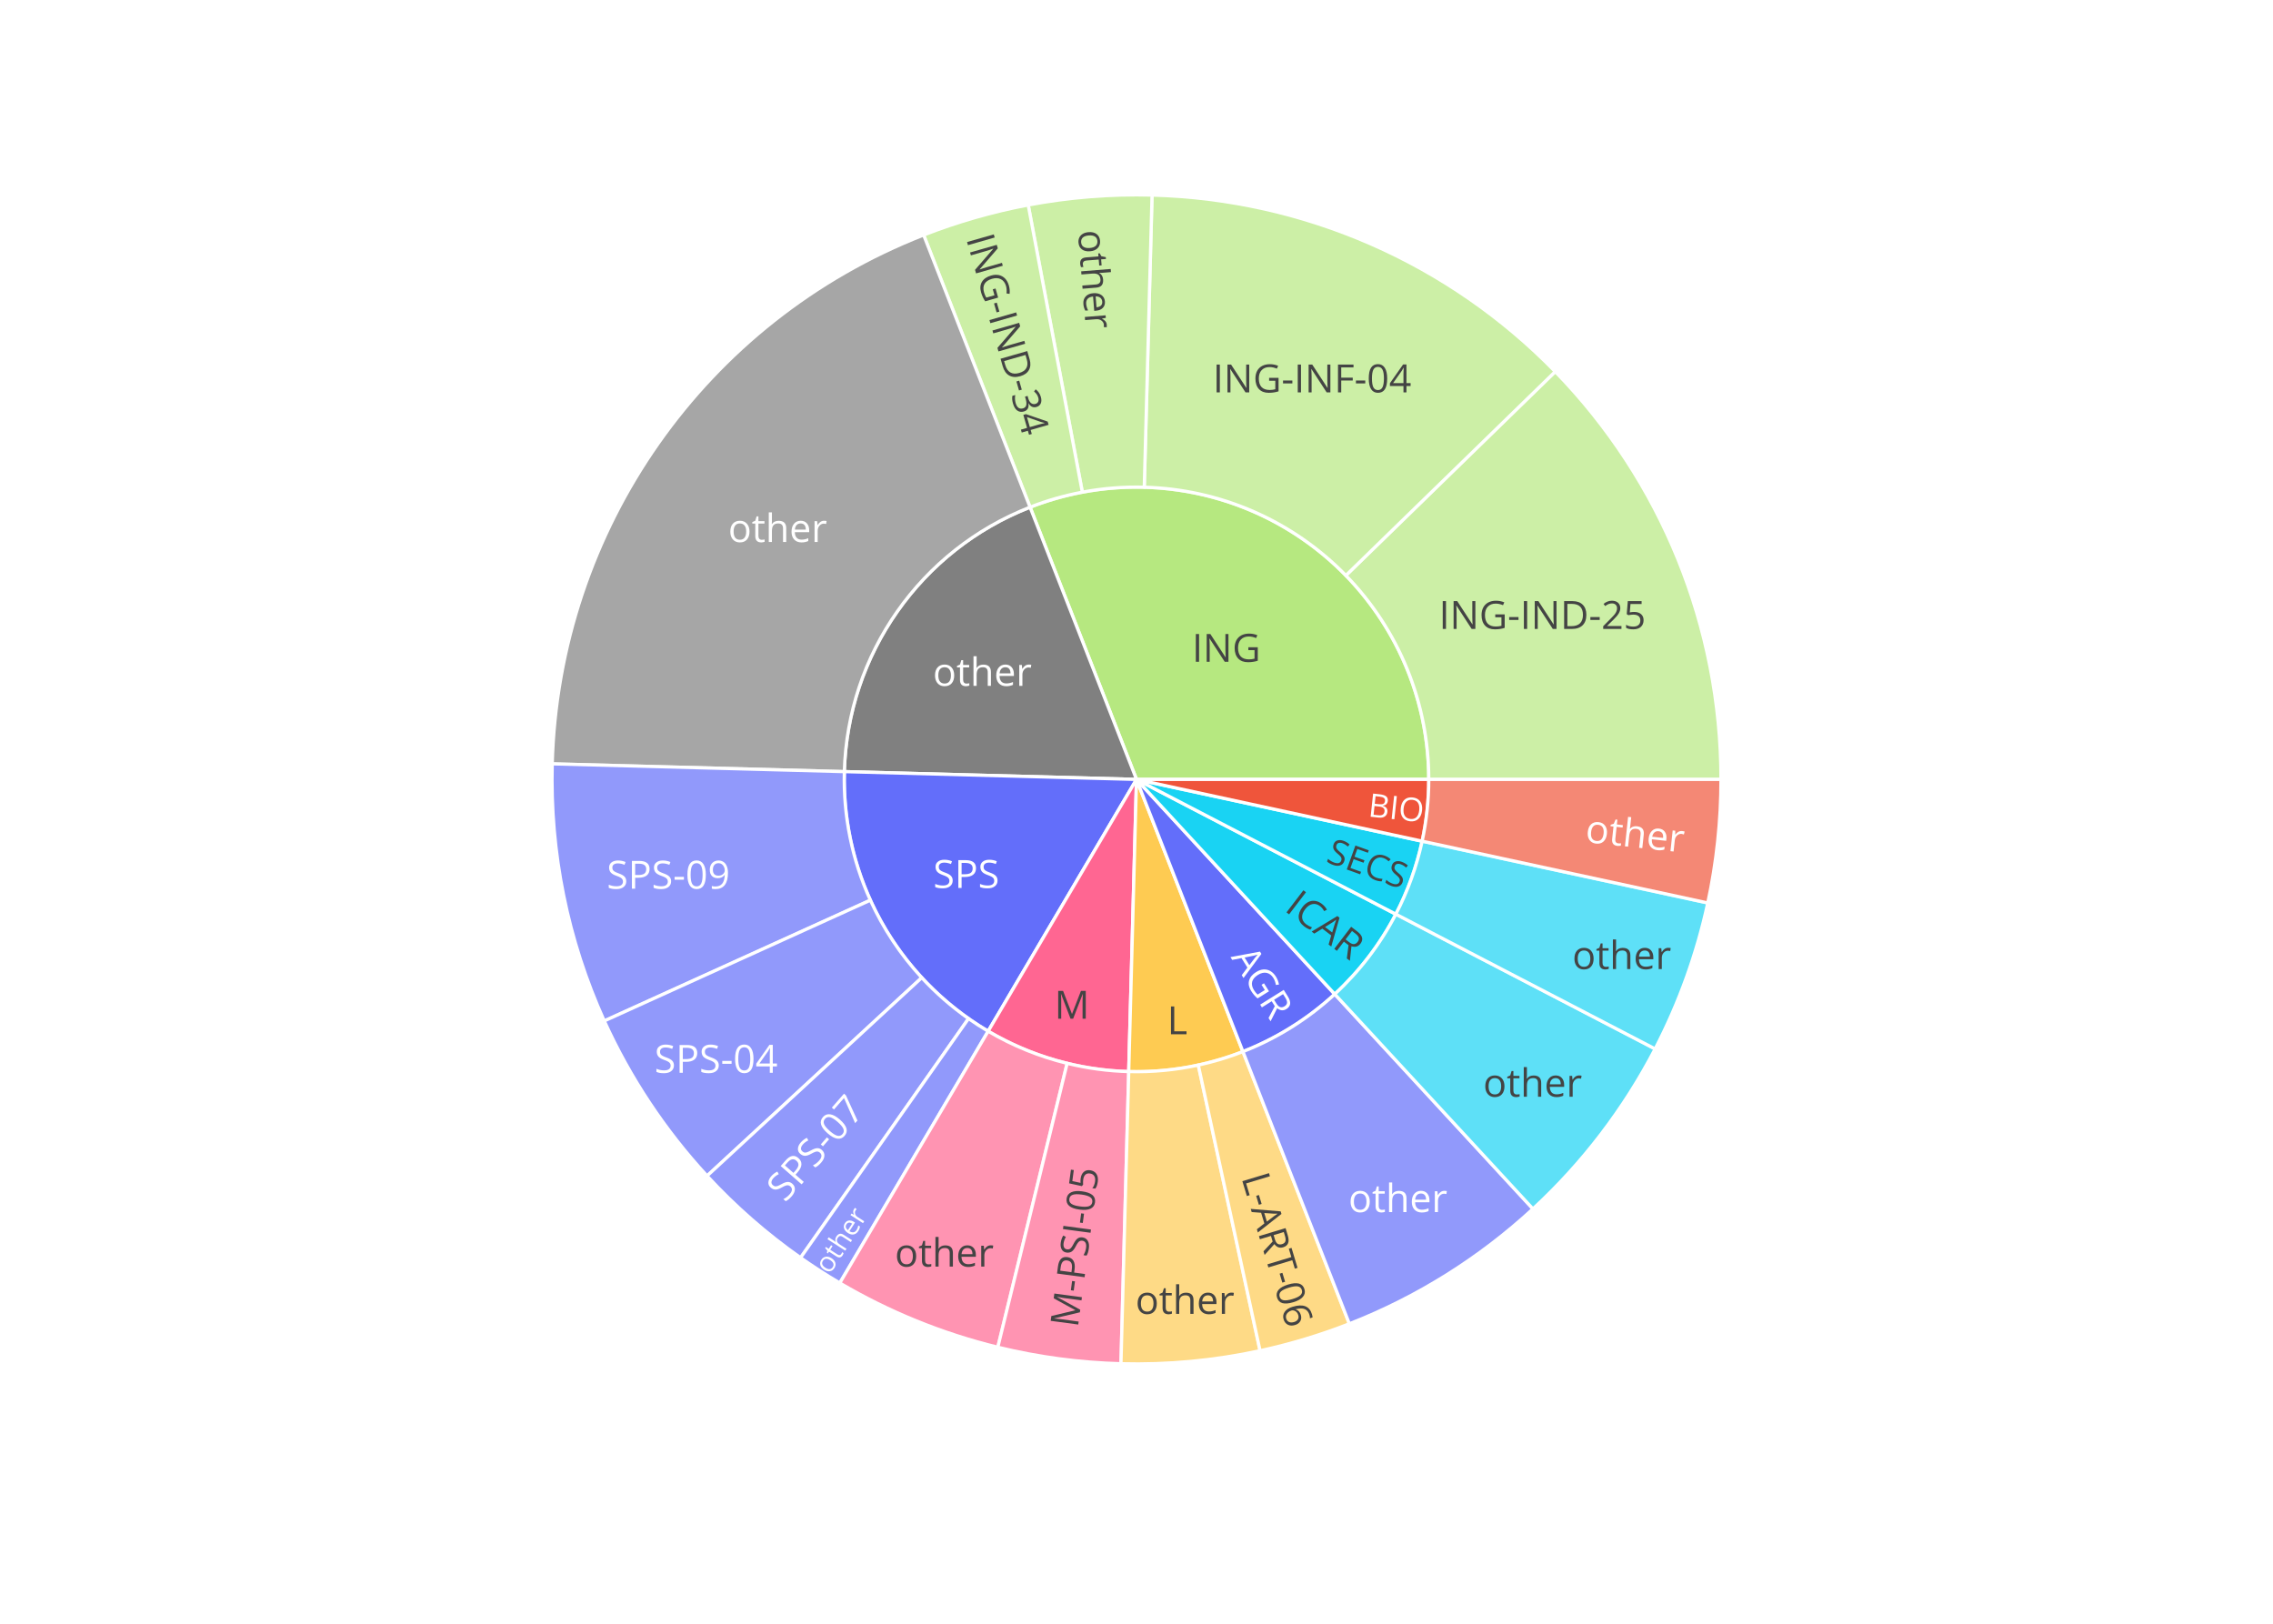
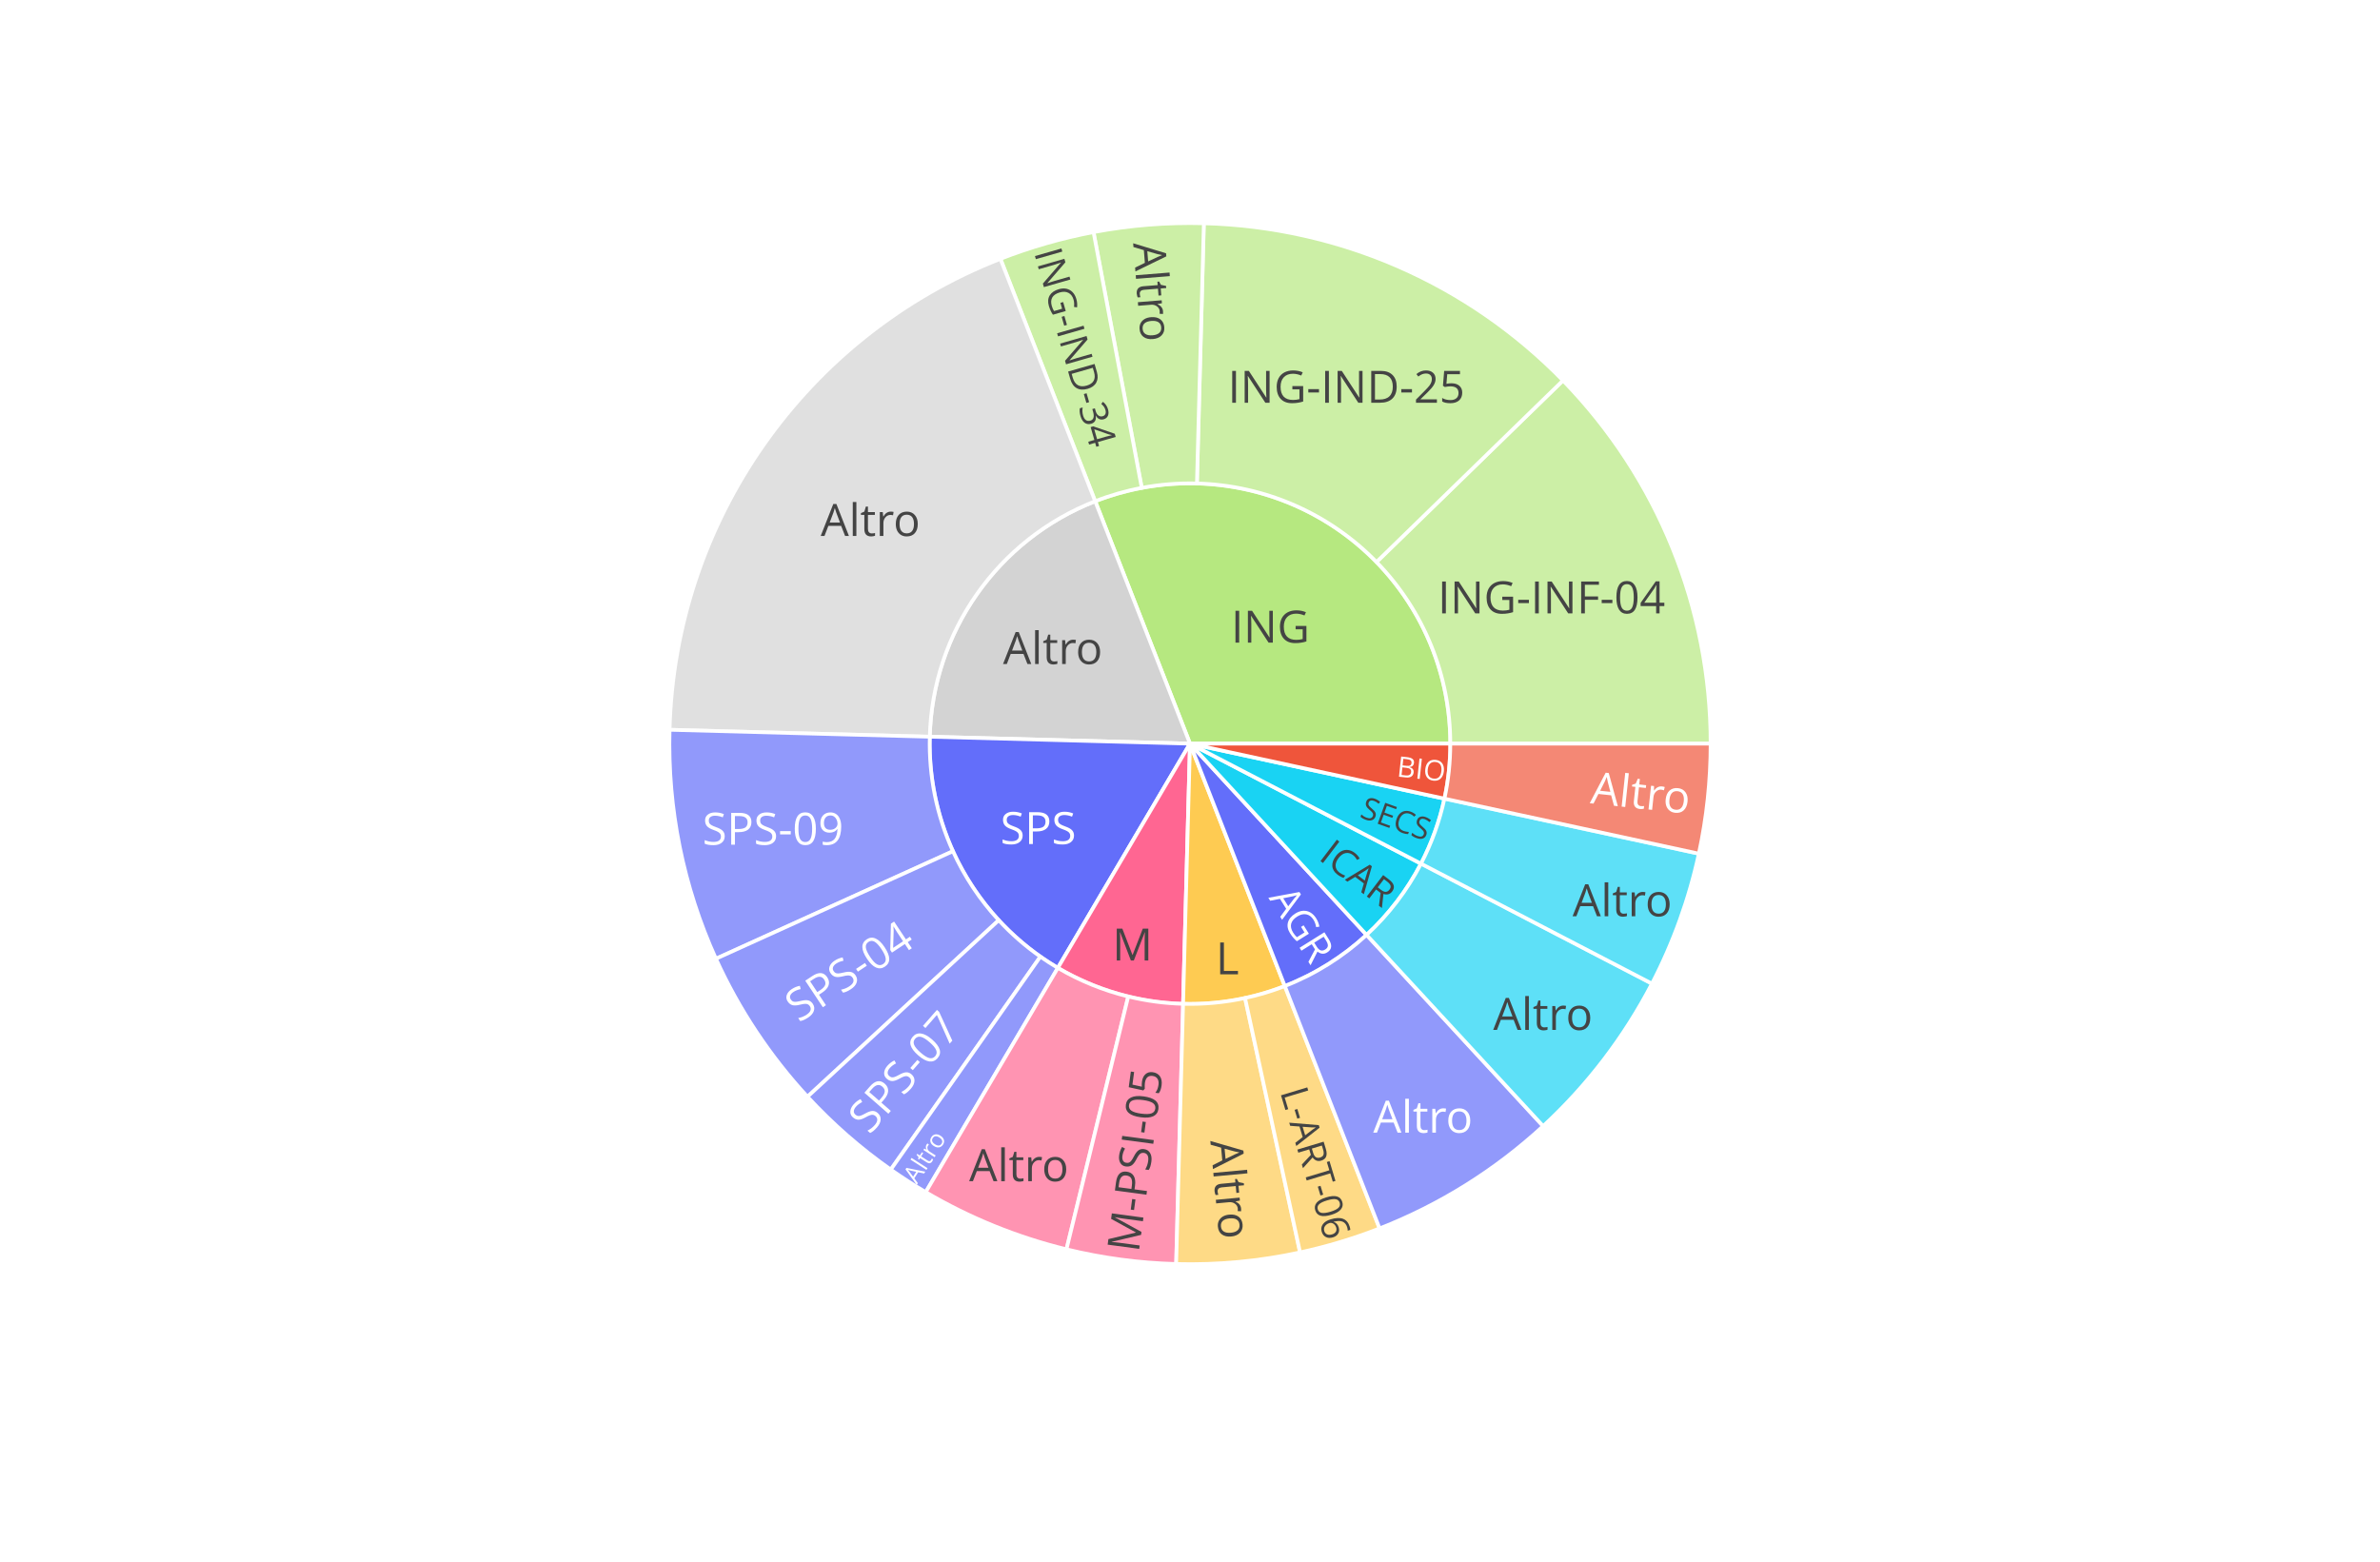
- <svg xmlns="http://www.w3.org/2000/svg" class="main-svg" width="700" height="500" style="" viewBox="0 0 700 500">
-   <rect x="0" y="0" width="700" height="500" style="fill: rgb(255, 255, 255); fill-opacity: 1;" />
-   <defs id="defs-8deef1">
+ <svg xmlns="http://www.w3.org/2000/svg" class="main-svg" width="640" height="420" style="" viewBox="0 0 640 420">
+   <rect x="0" y="0" width="640" height="420" style="fill: rgb(255, 255, 255); fill-opacity: 1;" />
+   <defs id="defs-4842a7">
    <g class="clips" />
    <g class="gradients" />
    <g class="patterns" />
  </defs>
  <g class="bglayer" />
  <g class="layer-below">
    <g class="imagelayer" />
    <g class="shapelayer" />
  </g>
  <g class="cartesianlayer" />
  <g class="polarlayer" />
  <g class="smithlayer" />
  <g class="ternarylayer" />
  <g class="geolayer" />
  <g class="funnelarealayer" />
  <g class="pielayer" />
  <g class="iciclelayer" />
  <g class="treemaplayer" />
  <g class="sunburstlayer">
    <g class="trace sunburst" stroke-linejoin="round" style="opacity: 1;">
      <g class="slice cursor-pointer">
-         <path class="surface" d="M350,240L440,240A90,90 0,0,0 317.226,156.18L350,240A0,0 0,0,1 350,240Z" style="pointer-events: none; stroke-width: 1; fill: rgb(182, 232, 128); fill-opacity: 1; stroke: rgb(255, 255, 255); stroke-opacity: 1;" />
+         <path class="surface" d="M320,200L390,200A70,70 0,0,0 294.509,134.806L320,200A0,0 0,0,1 320,200Z" style="pointer-events: none; stroke-width: 1; fill: rgb(182, 232, 128); fill-opacity: 1; stroke: rgb(255, 255, 255); stroke-opacity: 1;" />
        <g class="slicetext">
-           <text data-notex="1" class="slicetext" text-anchor="middle" x="0" y="0" style="font-family: 'Open Sans', verdana, arial, sans-serif; font-size: 12px; fill: rgb(68, 68, 68); fill-opacity: 1; white-space: pre;" transform="translate(377.6617,203.7913)">ING</text>
+           <text data-notex="1" class="slicetext" text-anchor="middle" x="0" y="0" style="font-family: 'Open Sans', verdana, arial, sans-serif; font-size: 12px; fill: rgb(68, 68, 68); fill-opacity: 1; white-space: pre;" transform="translate(341.6164,172.8376)">ING</text>
        </g>
      </g>
      <g class="slice cursor-pointer">
-         <path class="surface" d="M350,240L317.226,156.18A90,90 0,0,0 260.032,237.604L350,240A0,0 0,0,1 350,240Z" style="pointer-events: none; stroke-width: 1; fill: rgb(128, 128, 128); fill-opacity: 1; stroke: rgb(255, 255, 255); stroke-opacity: 1;" />
+         <path class="surface" d="M320,200L294.509,134.806A70,70 0,0,0 250.025,198.137L320,200A0,0 0,0,1 320,200Z" style="pointer-events: none; stroke-width: 1; fill: rgb(211, 211, 211); fill-opacity: 1; stroke: rgb(255, 255, 255); stroke-opacity: 1;" />
        <g class="slicetext">
-           <text data-notex="1" class="slicetext" text-anchor="middle" x="0" y="0" style="font-family: 'Open Sans', verdana, arial, sans-serif; font-size: 12px; fill: rgb(255, 255, 255); fill-opacity: 1; white-space: pre;" transform="translate(302.5244,211.1854)">other</text>
+           <text data-notex="1" class="slicetext" text-anchor="middle" x="0" y="0" style="font-family: 'Open Sans', verdana, arial, sans-serif; font-size: 12px; fill: rgb(68, 68, 68); fill-opacity: 1; white-space: pre;" transform="translate(283.111,178.5887)">Altro</text>
        </g>
      </g>
      <g class="slice cursor-pointer">
-         <path class="surface" d="M350,240L260.032,237.604A90,90 0,0,0 304.31,317.54L350,240A0,0 0,0,1 350,240Z" style="pointer-events: none; stroke-width: 1; fill: rgb(99, 110, 250); fill-opacity: 1; stroke: rgb(255, 255, 255); stroke-opacity: 1;" />
+         <path class="surface" d="M320,200L250.025,198.137A70,70 0,0,0 284.463,260.309L320,200A0,0 0,0,1 320,200Z" style="pointer-events: none; stroke-width: 1; fill: rgb(99, 110, 250); fill-opacity: 1; stroke: rgb(255, 255, 255); stroke-opacity: 1;" />
        <g class="slicetext">
-           <text data-notex="1" class="slicetext" text-anchor="middle" x="0" y="0" style="font-family: 'Open Sans', verdana, arial, sans-serif; font-size: 12px; fill: rgb(255, 255, 255); fill-opacity: 1; white-space: pre;" transform="translate(297.577,273.4252)">SPS</text>
+           <text data-notex="1" class="slicetext" text-anchor="middle" x="0" y="0" style="font-family: 'Open Sans', verdana, arial, sans-serif; font-size: 12px; fill: rgb(255, 255, 255); fill-opacity: 1; white-space: pre;" transform="translate(279.1831,226.9974)">SPS</text>
        </g>
      </g>
      <g class="slice cursor-pointer">
-         <path class="surface" d="M350,240L304.31,317.54A90,90 0,0,0 347.604,329.968L350,240A0,0 0,0,1 350,240Z" style="pointer-events: none; stroke-width: 1; fill: rgb(255, 102, 146); fill-opacity: 1; stroke: rgb(255, 255, 255); stroke-opacity: 1;" />
+         <path class="surface" d="M320,200L284.463,260.309A70,70 0,0,0 318.137,269.975L320,200A0,0 0,0,1 320,200Z" style="pointer-events: none; stroke-width: 1; fill: rgb(255, 102, 146); fill-opacity: 1; stroke: rgb(255, 255, 255); stroke-opacity: 1;" />
        <g class="slicetext">
-           <text data-notex="1" class="slicetext" text-anchor="middle" x="0" y="0" style="font-family: 'Open Sans', verdana, arial, sans-serif; font-size: 12px; fill: rgb(68, 68, 68); fill-opacity: 1; white-space: pre;" transform="translate(330.1374,313.6919)">M</text>
+           <text data-notex="1" class="slicetext" text-anchor="middle" x="0" y="0" style="font-family: 'Open Sans', verdana, arial, sans-serif; font-size: 12px; fill: rgb(68, 68, 68); fill-opacity: 1; white-space: pre;" transform="translate(304.5513,258.3159)">M</text>
        </g>
      </g>
      <g class="slice cursor-pointer">
-         <path class="surface" d="M350,240L347.604,329.968A90,90 0,0,0 382.774,323.82L350,240A0,0 0,0,1 350,240Z" style="pointer-events: none; stroke-width: 1; fill: rgb(254, 203, 82); fill-opacity: 1; stroke: rgb(255, 255, 255); stroke-opacity: 1;" />
+         <path class="surface" d="M320,200L318.137,269.975A70,70 0,0,0 345.491,265.194L320,200A0,0 0,0,1 320,200Z" style="pointer-events: none; stroke-width: 1; fill: rgb(254, 203, 82); fill-opacity: 1; stroke: rgb(255, 255, 255); stroke-opacity: 1;" />
        <g class="slicetext">
-           <text data-notex="1" class="slicetext" text-anchor="middle" x="0" y="0" style="font-family: 'Open Sans', verdana, arial, sans-serif; font-size: 12px; fill: rgb(68, 68, 68); fill-opacity: 1; white-space: pre;" transform="translate(362.5649,318.4813)">L</text>
+           <text data-notex="1" class="slicetext" text-anchor="middle" x="0" y="0" style="font-family: 'Open Sans', verdana, arial, sans-serif; font-size: 12px; fill: rgb(68, 68, 68); fill-opacity: 1; white-space: pre;" transform="translate(330.0583,262.041)">L</text>
        </g>
      </g>
      <g class="slice cursor-pointer">
-         <path class="surface" d="M350,240L382.774,323.82A90,90 0,0,0 411.048,306.13L350,240A0,0 0,0,1 350,240Z" style="pointer-events: none; stroke-width: 1; fill: rgb(99, 110, 250); fill-opacity: 1; stroke: rgb(255, 255, 255); stroke-opacity: 1;" />
+         <path class="surface" d="M320,200L345.491,265.194A70,70 0,0,0 367.482,251.434L320,200A0,0 0,0,1 320,200Z" style="pointer-events: none; stroke-width: 1; fill: rgb(99, 110, 250); fill-opacity: 1; stroke: rgb(255, 255, 255); stroke-opacity: 1;" />
        <g class="slicetext">
-           <text data-notex="1" class="slicetext" text-anchor="middle" x="0" y="0" style="font-family: 'Open Sans', verdana, arial, sans-serif; font-size: 12px; fill: rgb(255, 255, 255); fill-opacity: 1; white-space: pre;" transform="translate(385.1668,304.6885)rotate(57.9661)">AGR</text>
+           <text data-notex="1" class="slicetext" text-anchor="middle" x="0" y="0" style="font-family: 'Open Sans', verdana, arial, sans-serif; font-size: 12px; fill: rgb(255, 255, 255); fill-opacity: 1; white-space: pre;" transform="translate(346.7929,250.6125)scale(0.9183762)rotate(57.9661)">AGR</text>
        </g>
      </g>
      <g class="slice cursor-pointer">
-         <path class="surface" d="M350,240L411.048,306.13A90,90 0,0,0 429.862,281.498L350,240A0,0 0,0,1 350,240Z" style="pointer-events: none; stroke-width: 1; fill: rgb(25, 211, 243); fill-opacity: 1; stroke: rgb(255, 255, 255); stroke-opacity: 1;" />
+         <path class="surface" d="M320,200L367.482,251.434A70,70 0,0,0 382.115,232.276L320,200A0,0 0,0,1 320,200Z" style="pointer-events: none; stroke-width: 1; fill: rgb(25, 211, 243); fill-opacity: 1; stroke: rgb(255, 255, 255); stroke-opacity: 1;" />
        <g class="slicetext">
-           <text data-notex="1" class="slicetext" text-anchor="middle" x="0" y="0" style="font-family: 'Open Sans', verdana, arial, sans-serif; font-size: 12px; fill: rgb(68, 68, 68); fill-opacity: 1; white-space: pre;" transform="translate(405.5708,288.1079)rotate(37.37288)">ICAR</text>
+           <text data-notex="1" class="slicetext" text-anchor="middle" x="0" y="0" style="font-family: 'Open Sans', verdana, arial, sans-serif; font-size: 12px; fill: rgb(68, 68, 68); fill-opacity: 1; white-space: pre;" transform="translate(363.022,237.6533)scale(0.8464054)rotate(37.37288)">ICAR</text>
        </g>
      </g>
      <g class="slice cursor-pointer">
-         <path class="surface" d="M350,240L429.862,281.498A90,90 0,0,0 437.966,259.024L350,240A0,0 0,0,1 350,240Z" style="pointer-events: none; stroke-width: 1; fill: rgb(25, 211, 243); fill-opacity: 1; stroke: rgb(255, 255, 255); stroke-opacity: 1;" />
+         <path class="surface" d="M320,200L382.115,232.276A70,70 0,0,0 388.418,214.797L320,200A0,0 0,0,1 320,200Z" style="pointer-events: none; stroke-width: 1; fill: rgb(25, 211, 243); fill-opacity: 1; stroke: rgb(255, 255, 255); stroke-opacity: 1;" />
        <g class="slicetext">
-           <text data-notex="1" class="slicetext" text-anchor="middle" x="0" y="0" style="font-family: 'Open Sans', verdana, arial, sans-serif; font-size: 12px; fill: rgb(68, 68, 68); fill-opacity: 1; white-space: pre;" transform="translate(419.8816,269.5841)scale(0.9162699)rotate(19.83051)">SECS</text>
+           <text data-notex="1" class="slicetext" text-anchor="middle" x="0" y="0" style="font-family: 'Open Sans', verdana, arial, sans-serif; font-size: 12px; fill: rgb(68, 68, 68); fill-opacity: 1; white-space: pre;" transform="translate(374.3745,222.9474)scale(0.6979328)rotate(19.83051)">SECS</text>
        </g>
      </g>
      <g class="slice cursor-pointer">
-         <path class="surface" d="M350,240L437.966,259.024A90,90 0,0,0 440,240L350,240A0,0 0,0,1 350,240Z" style="pointer-events: none; stroke-width: 1; fill: rgb(239, 85, 59); fill-opacity: 1; stroke: rgb(255, 255, 255); stroke-opacity: 1;" />
+         <path class="surface" d="M320,200L388.418,214.797A70,70 0,0,0 390,200L320,200A0,0 0,0,1 320,200Z" style="pointer-events: none; stroke-width: 1; fill: rgb(239, 85, 59); fill-opacity: 1; stroke: rgb(255, 255, 255); stroke-opacity: 1;" />
        <g class="slicetext">
-           <text data-notex="1" class="slicetext" text-anchor="middle" x="0" y="0" style="font-family: 'Open Sans', verdana, arial, sans-serif; font-size: 12px; fill: rgb(255, 255, 255); fill-opacity: 1; white-space: pre;" transform="translate(429.6522,252.3045)scale(0.8373885)rotate(6.101695)">BIO</text>
+           <text data-notex="1" class="slicetext" text-anchor="middle" x="0" y="0" style="font-family: 'Open Sans', verdana, arial, sans-serif; font-size: 12px; fill: rgb(255, 255, 255); fill-opacity: 1; white-space: pre;" transform="translate(381.9497,209.5089)scale(0.6378123)rotate(6.101695)">BIO</text>
        </g>
      </g>
      <g class="slice">
-         <path class="surface" d="M440,240L530,240A180,180 0,0,0 478.962,114.426L414.481,177.213A90,90 0,0,1 440,240Z" style="pointer-events: none; stroke-width: 1; fill: rgb(182, 232, 128); fill-opacity: 1; stroke: rgb(255, 255, 255); stroke-opacity: 1; opacity: 0.7;" />
+         <path class="surface" d="M390,200L460,200A140,140 0,0,0 420.304,102.332L370.152,151.166A70,70 0,0,1 390,200Z" style="pointer-events: none; stroke-width: 1; fill: rgb(182, 232, 128); fill-opacity: 1; stroke: rgb(255, 255, 255); stroke-opacity: 1; opacity: 0.7;" />
        <g class="slicetext">
-           <text data-notex="1" class="slicetext" text-anchor="middle" x="0" y="0" style="font-family: 'Open Sans', verdana, arial, sans-serif; font-size: 12px; fill: rgb(68, 68, 68); fill-opacity: 1; white-space: pre;" transform="translate(474.9984,193.669)">ING-IND-25</text>
+           <text data-notex="1" class="slicetext" text-anchor="middle" x="0" y="0" style="font-family: 'Open Sans', verdana, arial, sans-serif; font-size: 12px; fill: rgb(68, 68, 68); fill-opacity: 1; white-space: pre;" transform="translate(417.2092,164.9648)">ING-INF-04</text>
        </g>
      </g>
      <g class="slice">
-         <path class="surface" d="M414.481,177.213L478.962,114.426A180,180 0,0,0 354.792,60.064L352.396,150.032A90,90 0,0,1 414.481,177.213Z" style="pointer-events: none; stroke-width: 1; fill: rgb(182, 232, 128); fill-opacity: 1; stroke: rgb(255, 255, 255); stroke-opacity: 1; opacity: 0.7;" />
+         <path class="surface" d="M370.152,151.166L420.304,102.332A140,140 0,0,0 323.727,60.05L321.863,130.025A70,70 0,0,1 370.152,151.166Z" style="pointer-events: none; stroke-width: 1; fill: rgb(182, 232, 128); fill-opacity: 1; stroke: rgb(255, 255, 255); stroke-opacity: 1; opacity: 0.7;" />
        <g class="slicetext">
-           <text data-notex="1" class="slicetext" text-anchor="middle" x="0" y="0" style="font-family: 'Open Sans', verdana, arial, sans-serif; font-size: 12px; fill: rgb(68, 68, 68); fill-opacity: 1; white-space: pre;" transform="translate(404.0749,120.8326)">ING-INF-04</text>
+           <text data-notex="1" class="slicetext" text-anchor="middle" x="0" y="0" style="font-family: 'Open Sans', verdana, arial, sans-serif; font-size: 12px; fill: rgb(68, 68, 68); fill-opacity: 1; white-space: pre;" transform="translate(362.0433,108.3143)">ING-IND-25</text>
        </g>
      </g>
      <g class="slice">
-         <path class="surface" d="M352.396,150.032L354.792,60.064A180,180 0,0,0 316.648,63.117L333.324,151.558A90,90 0,0,1 352.396,150.032Z" style="pointer-events: none; stroke-width: 1; fill: rgb(182, 232, 128); fill-opacity: 1; stroke: rgb(255, 255, 255); stroke-opacity: 1; opacity: 0.7;" />
+         <path class="surface" d="M321.863,130.025L323.727,60.05A140,140 0,0,0 294.06,62.424L307.03,131.212A70,70 0,0,1 321.863,130.025Z" style="pointer-events: none; stroke-width: 1; fill: rgb(182, 232, 128); fill-opacity: 1; stroke: rgb(255, 255, 255); stroke-opacity: 1; opacity: 0.7;" />
        <g class="slicetext">
-           <text data-notex="1" class="slicetext" text-anchor="middle" x="0" y="0" style="font-family: 'Open Sans', verdana, arial, sans-serif; font-size: 12px; fill: rgb(68, 68, 68); fill-opacity: 1; white-space: pre;" transform="translate(333.1809,86.2705)rotate(85.42373)">other</text>
+           <text data-notex="1" class="slicetext" text-anchor="middle" x="0" y="0" style="font-family: 'Open Sans', verdana, arial, sans-serif; font-size: 12px; fill: rgb(68, 68, 68); fill-opacity: 1; white-space: pre;" transform="translate(305.7824,78.77297)rotate(85.42373)">Altro</text>
        </g>
      </g>
      <g class="slice">
-         <path class="surface" d="M333.324,151.558L316.648,63.117A180,180 0,0,0 284.451,72.359L317.226,156.18A90,90 0,0,1 333.324,151.558Z" style="pointer-events: none; stroke-width: 1; fill: rgb(182, 232, 128); fill-opacity: 1; stroke: rgb(255, 255, 255); stroke-opacity: 1; opacity: 0.7;" />
+         <path class="surface" d="M307.03,131.212L294.06,62.424A140,140 0,0,0 269.018,69.613L294.509,134.806A70,70 0,0,1 307.03,131.212Z" style="pointer-events: none; stroke-width: 1; fill: rgb(182, 232, 128); fill-opacity: 1; stroke: rgb(255, 255, 255); stroke-opacity: 1; opacity: 0.7;" />
        <g class="slicetext">
-           <text data-notex="1" class="slicetext" text-anchor="middle" x="0" y="0" style="font-family: 'Open Sans', verdana, arial, sans-serif; font-size: 12px; fill: rgb(68, 68, 68); fill-opacity: 1; white-space: pre;" transform="translate(306.2865,104.0319)rotate(73.98305)">ING-IND-34</text>
+           <text data-notex="1" class="slicetext" text-anchor="middle" x="0" y="0" style="font-family: 'Open Sans', verdana, arial, sans-serif; font-size: 12px; fill: rgb(68, 68, 68); fill-opacity: 1; white-space: pre;" transform="translate(285.6293,94.36444)scale(0.8642883)rotate(73.98305)">ING-IND-34</text>
        </g>
      </g>
      <g class="slice">
-         <path class="surface" d="M317.226,156.18L284.451,72.359A180,180 0,0,0 170.064,235.208L260.032,237.604A90,90 0,0,1 317.226,156.18Z" style="pointer-events: none; stroke-width: 1; fill: rgb(128, 128, 128); fill-opacity: 1; stroke: rgb(255, 255, 255); stroke-opacity: 1; opacity: 0.7;" />
+         <path class="surface" d="M294.509,134.806L269.018,69.613A140,140 0,0,0 180.05,196.273L250.025,198.137A70,70 0,0,1 294.509,134.806Z" style="pointer-events: none; stroke-width: 1; fill: rgb(211, 211, 211); fill-opacity: 1; stroke: rgb(255, 255, 255); stroke-opacity: 1; opacity: 0.7;" />
        <g class="slicetext">
-           <text data-notex="1" class="slicetext" text-anchor="middle" x="0" y="0" style="font-family: 'Open Sans', verdana, arial, sans-serif; font-size: 12px; fill: rgb(255, 255, 255); fill-opacity: 1; white-space: pre;" transform="translate(239.4823,166.9037)">other</text>
+           <text data-notex="1" class="slicetext" text-anchor="middle" x="0" y="0" style="font-family: 'Open Sans', verdana, arial, sans-serif; font-size: 12px; fill: rgb(68, 68, 68); fill-opacity: 1; white-space: pre;" transform="translate(234.0782,144.1473)">Altro</text>
        </g>
      </g>
      <g class="slice">
-         <path class="surface" d="M260.032,237.604L170.064,235.208A180,180 0,0,0 186.086,314.378L268.043,277.189A90,90 0,0,1 260.032,237.604Z" style="pointer-events: none; stroke-width: 1; fill: rgb(99, 110, 250); fill-opacity: 1; stroke: rgb(255, 255, 255); stroke-opacity: 1; opacity: 0.7;" />
+         <path class="surface" d="M250.025,198.137L180.05,196.273A140,140 0,0,0 192.511,257.85L256.256,228.925A70,70 0,0,1 250.025,198.137Z" style="pointer-events: none; stroke-width: 1; fill: rgb(99, 110, 250); fill-opacity: 1; stroke: rgb(255, 255, 255); stroke-opacity: 1; opacity: 0.7;" />
        <g class="slicetext">
-           <text data-notex="1" class="slicetext" text-anchor="middle" x="0" y="0" style="font-family: 'Open Sans', verdana, arial, sans-serif; font-size: 12px; fill: rgb(255, 255, 255); fill-opacity: 1; white-space: pre;" transform="translate(205.8408,273.6607)">SPS-09</text>
+           <text data-notex="1" class="slicetext" text-anchor="middle" x="0" y="0" style="font-family: 'Open Sans', verdana, arial, sans-serif; font-size: 12px; fill: rgb(255, 255, 255); fill-opacity: 1; white-space: pre;" transform="translate(207.8605,227.1805)">SPS-09</text>
        </g>
      </g>
      <g class="slice">
-         <path class="surface" d="M268.043,277.189L186.086,314.378A180,180 0,0,0 217.741,362.096L283.87,301.048A90,90 0,0,1 268.043,277.189Z" style="pointer-events: none; stroke-width: 1; fill: rgb(99, 110, 250); fill-opacity: 1; stroke: rgb(255, 255, 255); stroke-opacity: 1; opacity: 0.7;" />
+         <path class="surface" d="M256.256,228.925L192.511,257.85A140,140 0,0,0 217.132,294.964L268.566,247.482A70,70 0,0,1 256.256,228.925Z" style="pointer-events: none; stroke-width: 1; fill: rgb(99, 110, 250); fill-opacity: 1; stroke: rgb(255, 255, 255); stroke-opacity: 1; opacity: 0.7;" />
        <g class="slicetext">
-           <text data-notex="1" class="slicetext" text-anchor="middle" x="0" y="0" style="font-family: 'Open Sans', verdana, arial, sans-serif; font-size: 12px; fill: rgb(255, 255, 255); fill-opacity: 1; white-space: pre;" transform="translate(220.5218,330.3486)">SPS-04</text>
+           <text data-notex="1" class="slicetext" text-anchor="middle" x="0" y="0" style="font-family: 'Open Sans', verdana, arial, sans-serif; font-size: 12px; fill: rgb(255, 255, 255); fill-opacity: 1; white-space: pre;" transform="translate(230.6349,264.6827)rotate(-33.55932)">SPS-04</text>
        </g>
      </g>
      <g class="slice">
-         <path class="surface" d="M283.87,301.048L217.741,362.096A180,180 0,0,0 246.538,387.294L298.269,313.647A90,90 0,0,1 283.87,301.048Z" style="pointer-events: none; stroke-width: 1; fill: rgb(99, 110, 250); fill-opacity: 1; stroke: rgb(255, 255, 255); stroke-opacity: 1; opacity: 0.7;" />
+         <path class="surface" d="M268.566,247.482L217.132,294.964A140,140 0,0,0 239.53,314.562L279.765,257.281A70,70 0,0,1 268.566,247.482Z" style="pointer-events: none; stroke-width: 1; fill: rgb(99, 110, 250); fill-opacity: 1; stroke: rgb(255, 255, 255); stroke-opacity: 1; opacity: 0.7;" />
        <g class="slicetext">
-           <text data-notex="1" class="slicetext" text-anchor="middle" x="0" y="0" style="font-family: 'Open Sans', verdana, arial, sans-serif; font-size: 12px; fill: rgb(255, 255, 255); fill-opacity: 1; white-space: pre;" transform="translate(254.2679,356.2397)rotate(-48.81356)">SPS-07</text>
+           <text data-notex="1" class="slicetext" text-anchor="middle" x="0" y="0" style="font-family: 'Open Sans', verdana, arial, sans-serif; font-size: 12px; fill: rgb(255, 255, 255); fill-opacity: 1; white-space: pre;" transform="translate(246.2885,291.0738)rotate(-48.81356)">SPS-07</text>
        </g>
      </g>
      <g class="slice">
-         <path class="surface" d="M298.269,313.647L246.538,387.294A180,180 0,0,0 258.62,395.08L304.31,317.54A90,90 0,0,1 298.269,313.647Z" style="pointer-events: none; stroke-width: 1; fill: rgb(99, 110, 250); fill-opacity: 1; stroke: rgb(255, 255, 255); stroke-opacity: 1; opacity: 0.7;" />
+         <path class="surface" d="M279.765,257.281L239.53,314.562A140,140 0,0,0 248.927,320.618L284.463,260.309A70,70 0,0,1 279.765,257.281Z" style="pointer-events: none; stroke-width: 1; fill: rgb(99, 110, 250); fill-opacity: 1; stroke: rgb(255, 255, 255); stroke-opacity: 1; opacity: 0.7;" />
        <g class="slicetext">
-           <text data-notex="1" class="slicetext" text-anchor="middle" x="0" y="0" style="font-family: 'Open Sans', verdana, arial, sans-serif; font-size: 12px; fill: rgb(255, 255, 255); fill-opacity: 1; white-space: pre;" transform="translate(261.3717,383.4793)scale(0.7146607)rotate(-57.20339)">other</text>
+           <text data-notex="1" class="slicetext" text-anchor="middle" x="0" y="0" style="font-family: 'Open Sans', verdana, arial, sans-serif; font-size: 12px; fill: rgb(255, 255, 255); fill-opacity: 1; white-space: pre;" transform="translate(250.5675,312.3973)scale(0.5591207)rotate(-57.20339)">Altro</text>
        </g>
      </g>
      <g class="slice">
-         <path class="surface" d="M304.31,317.54L258.62,395.08A180,180 0,0,0 307.281,414.857L328.641,327.429A90,90 0,0,1 304.31,317.54Z" style="pointer-events: none; stroke-width: 1; fill: rgb(255, 102, 146); fill-opacity: 1; stroke: rgb(255, 255, 255); stroke-opacity: 1; opacity: 0.7;" />
+         <path class="surface" d="M284.463,260.309L248.927,320.618A140,140 0,0,0 286.774,336L303.387,268A70,70 0,0,1 284.463,260.309Z" style="pointer-events: none; stroke-width: 1; fill: rgb(255, 102, 146); fill-opacity: 1; stroke: rgb(255, 255, 255); stroke-opacity: 1; opacity: 0.7;" />
        <g class="slicetext">
-           <text data-notex="1" class="slicetext" text-anchor="middle" x="0" y="0" style="font-family: 'Open Sans', verdana, arial, sans-serif; font-size: 12px; fill: rgb(68, 68, 68); fill-opacity: 1; white-space: pre;" transform="translate(290.8082,390.0206)">other</text>
+           <text data-notex="1" class="slicetext" text-anchor="middle" x="0" y="0" style="font-family: 'Open Sans', verdana, arial, sans-serif; font-size: 12px; fill: rgb(68, 68, 68); fill-opacity: 1; white-space: pre;" transform="translate(273.9984,317.6827)">Altro</text>
        </g>
      </g>
      <g class="slice">
-         <path class="surface" d="M328.641,327.429L307.281,414.857A180,180 0,0,0 345.208,419.936L347.604,329.968A90,90 0,0,1 328.641,327.429Z" style="pointer-events: none; stroke-width: 1; fill: rgb(255, 102, 146); fill-opacity: 1; stroke: rgb(255, 255, 255); stroke-opacity: 1; opacity: 0.7;" />
+         <path class="surface" d="M303.387,268L286.774,336A140,140 0,0,0 316.273,339.95L318.137,269.975A70,70 0,0,1 303.387,268Z" style="pointer-events: none; stroke-width: 1; fill: rgb(255, 102, 146); fill-opacity: 1; stroke: rgb(255, 255, 255); stroke-opacity: 1; opacity: 0.7;" />
        <g class="slicetext">
-           <text data-notex="1" class="slicetext" text-anchor="middle" x="0" y="0" style="font-family: 'Open Sans', verdana, arial, sans-serif; font-size: 12px; fill: rgb(68, 68, 68); fill-opacity: 1; white-space: pre;" transform="translate(335.1869,384.524)rotate(-82.37288)">M-PSI-05</text>
+           <text data-notex="1" class="slicetext" text-anchor="middle" x="0" y="0" style="font-family: 'Open Sans', verdana, arial, sans-serif; font-size: 12px; fill: rgb(68, 68, 68); fill-opacity: 1; white-space: pre;" transform="translate(309.4699,312.54)rotate(-82.37288)">M-PSI-05</text>
        </g>
      </g>
      <g class="slice">
-         <path class="surface" d="M347.604,329.968L345.208,419.936A180,180 0,0,0 388.049,415.933L369.024,327.966A90,90 0,0,1 347.604,329.968Z" style="pointer-events: none; stroke-width: 1; fill: rgb(254, 203, 82); fill-opacity: 1; stroke: rgb(255, 255, 255); stroke-opacity: 1; opacity: 0.7;" />
+         <path class="surface" d="M318.137,269.975L316.273,339.95A140,140 0,0,0 349.594,336.836L334.797,268.418A70,70 0,0,1 318.137,269.975Z" style="pointer-events: none; stroke-width: 1; fill: rgb(254, 203, 82); fill-opacity: 1; stroke: rgb(255, 255, 255); stroke-opacity: 1; opacity: 0.7;" />
        <g class="slicetext">
-           <text data-notex="1" class="slicetext" text-anchor="middle" x="0" y="0" style="font-family: 'Open Sans', verdana, arial, sans-serif; font-size: 12px; fill: rgb(68, 68, 68); fill-opacity: 1; white-space: pre;" transform="translate(364.9137,404.5856)">other</text>
+           <text data-notex="1" class="slicetext" text-anchor="middle" x="0" y="0" style="font-family: 'Open Sans', verdana, arial, sans-serif; font-size: 12px; fill: rgb(68, 68, 68); fill-opacity: 1; white-space: pre;" transform="translate(326.7127,320.1913)rotate(84.66102)">Altro</text>
        </g>
      </g>
      <g class="slice">
-         <path class="surface" d="M369.024,327.966L388.049,415.933A180,180 0,0,0 415.549,407.641L382.774,323.82A90,90 0,0,1 369.024,327.966Z" style="pointer-events: none; stroke-width: 1; fill: rgb(254, 203, 82); fill-opacity: 1; stroke: rgb(255, 255, 255); stroke-opacity: 1; opacity: 0.7;" />
+         <path class="surface" d="M334.797,268.418L349.594,336.836A140,140 0,0,0 370.982,330.387L345.491,265.194A70,70 0,0,1 334.797,268.418Z" style="pointer-events: none; stroke-width: 1; fill: rgb(254, 203, 82); fill-opacity: 1; stroke: rgb(255, 255, 255); stroke-opacity: 1; opacity: 0.7;" />
        <g class="slicetext">
-           <text data-notex="1" class="slicetext" text-anchor="middle" x="0" y="0" style="font-family: 'Open Sans', verdana, arial, sans-serif; font-size: 12px; fill: rgb(68, 68, 68); fill-opacity: 1; white-space: pre;" transform="translate(389.3162,385.9764)rotate(73.22034)">L-ART-06</text>
+           <text data-notex="1" class="slicetext" text-anchor="middle" x="0" y="0" style="font-family: 'Open Sans', verdana, arial, sans-serif; font-size: 12px; fill: rgb(68, 68, 68); fill-opacity: 1; white-space: pre;" transform="translate(350.255,313.7782)scale(0.8622349)rotate(73.22034)">L-ART-06</text>
        </g>
      </g>
      <g class="slice">
-         <path class="surface" d="M382.774,323.82L415.549,407.641A180,180 0,0,0 472.096,372.259L411.048,306.13A90,90 0,0,1 382.774,323.82Z" style="pointer-events: none; stroke-width: 1; fill: rgb(99, 110, 250); fill-opacity: 1; stroke: rgb(255, 255, 255); stroke-opacity: 1; opacity: 0.7;" />
+         <path class="surface" d="M345.491,265.194L370.982,330.387A140,140 0,0,0 414.964,302.868L367.482,251.434A70,70 0,0,1 345.491,265.194Z" style="pointer-events: none; stroke-width: 1; fill: rgb(99, 110, 250); fill-opacity: 1; stroke: rgb(255, 255, 255); stroke-opacity: 1; opacity: 0.7;" />
        <g class="slicetext">
-           <text data-notex="1" class="slicetext" text-anchor="middle" x="0" y="0" style="font-family: 'Open Sans', verdana, arial, sans-serif; font-size: 12px; fill: rgb(255, 255, 255); fill-opacity: 1; white-space: pre;" transform="translate(430.5038,373.2384)">other</text>
+           <text data-notex="1" class="slicetext" text-anchor="middle" x="0" y="0" style="font-family: 'Open Sans', verdana, arial, sans-serif; font-size: 12px; fill: rgb(255, 255, 255); fill-opacity: 1; white-space: pre;" transform="translate(382.6505,304.6299)">Altro</text>
        </g>
      </g>
      <g class="slice">
-         <path class="surface" d="M411.048,306.13L472.096,372.259A180,180 0,0,0 509.723,322.997L429.862,281.498A90,90 0,0,1 411.048,306.13Z" style="pointer-events: none; stroke-width: 1; fill: rgb(25, 211, 243); fill-opacity: 1; stroke: rgb(255, 255, 255); stroke-opacity: 1; opacity: 0.7;" />
+         <path class="surface" d="M367.482,251.434L414.964,302.868A140,140 0,0,0 444.229,264.553L382.115,232.276A70,70 0,0,1 367.482,251.434Z" style="pointer-events: none; stroke-width: 1; fill: rgb(25, 211, 243); fill-opacity: 1; stroke: rgb(255, 255, 255); stroke-opacity: 1; opacity: 0.7;" />
        <g class="slicetext">
-           <text data-notex="1" class="slicetext" text-anchor="middle" x="0" y="0" style="font-family: 'Open Sans', verdana, arial, sans-serif; font-size: 12px; fill: rgb(68, 68, 68); fill-opacity: 1; white-space: pre;" transform="translate(471.9864,337.71)">other</text>
+           <text data-notex="1" class="slicetext" text-anchor="middle" x="0" y="0" style="font-family: 'Open Sans', verdana, arial, sans-serif; font-size: 12px; fill: rgb(68, 68, 68); fill-opacity: 1; white-space: pre;" transform="translate(414.9148,276.9967)">Altro</text>
        </g>
      </g>
      <g class="slice">
-         <path class="surface" d="M429.862,281.498L509.723,322.997A180,180 0,0,0 525.933,278.049L437.966,259.024A90,90 0,0,1 429.862,281.498Z" style="pointer-events: none; stroke-width: 1; fill: rgb(25, 211, 243); fill-opacity: 1; stroke: rgb(255, 255, 255); stroke-opacity: 1; opacity: 0.7;" />
+         <path class="surface" d="M382.115,232.276L444.229,264.553A140,140 0,0,0 456.836,229.594L388.418,214.797A70,70 0,0,1 382.115,232.276Z" style="pointer-events: none; stroke-width: 1; fill: rgb(25, 211, 243); fill-opacity: 1; stroke: rgb(255, 255, 255); stroke-opacity: 1; opacity: 0.7;" />
        <g class="slicetext">
-           <text data-notex="1" class="slicetext" text-anchor="middle" x="0" y="0" style="font-family: 'Open Sans', verdana, arial, sans-serif; font-size: 12px; fill: rgb(68, 68, 68); fill-opacity: 1; white-space: pre;" transform="translate(499.4386,298.408)">other</text>
+           <text data-notex="1" class="slicetext" text-anchor="middle" x="0" y="0" style="font-family: 'Open Sans', verdana, arial, sans-serif; font-size: 12px; fill: rgb(68, 68, 68); fill-opacity: 1; white-space: pre;" transform="translate(436.2665,246.4285)">Altro</text>
        </g>
      </g>
      <g class="slice">
-         <path class="surface" d="M437.966,259.024L525.933,278.049A180,180 0,0,0 530,240L440,240A90,90 0,0,1 437.966,259.024Z" style="pointer-events: none; stroke-width: 1; fill: rgb(239, 85, 59); fill-opacity: 1; stroke: rgb(255, 255, 255); stroke-opacity: 1; opacity: 0.7;" />
+         <path class="surface" d="M388.418,214.797L456.836,229.594A140,140 0,0,0 460,200L390,200A70,70 0,0,1 388.418,214.797Z" style="pointer-events: none; stroke-width: 1; fill: rgb(239, 85, 59); fill-opacity: 1; stroke: rgb(255, 255, 255); stroke-opacity: 1; opacity: 0.7;" />
        <g class="slicetext">
-           <text data-notex="1" class="slicetext" text-anchor="middle" x="0" y="0" style="font-family: 'Open Sans', verdana, arial, sans-serif; font-size: 12px; fill: rgb(255, 255, 255); fill-opacity: 1; white-space: pre;" transform="translate(503.1341,260.8955)rotate(6.101695)">other</text>
+           <text data-notex="1" class="slicetext" text-anchor="middle" x="0" y="0" style="font-family: 'Open Sans', verdana, arial, sans-serif; font-size: 12px; fill: rgb(255, 255, 255); fill-opacity: 1; white-space: pre;" transform="translate(440.8056,217.4396)rotate(6.101695)">Altro</text>
        </g>
      </g>
    </g>
  </g>
  <g class="glimages" />
-   <defs id="topdefs-8deef1">
+   <defs id="topdefs-4842a7">
    <g class="clips" />
  </defs>
  <g class="layer-above">
    <g class="imagelayer" />
    <g class="shapelayer" />
  </g>
  <g class="infolayer">
    <g class="g-gtitle" />
  </g>
</svg>
